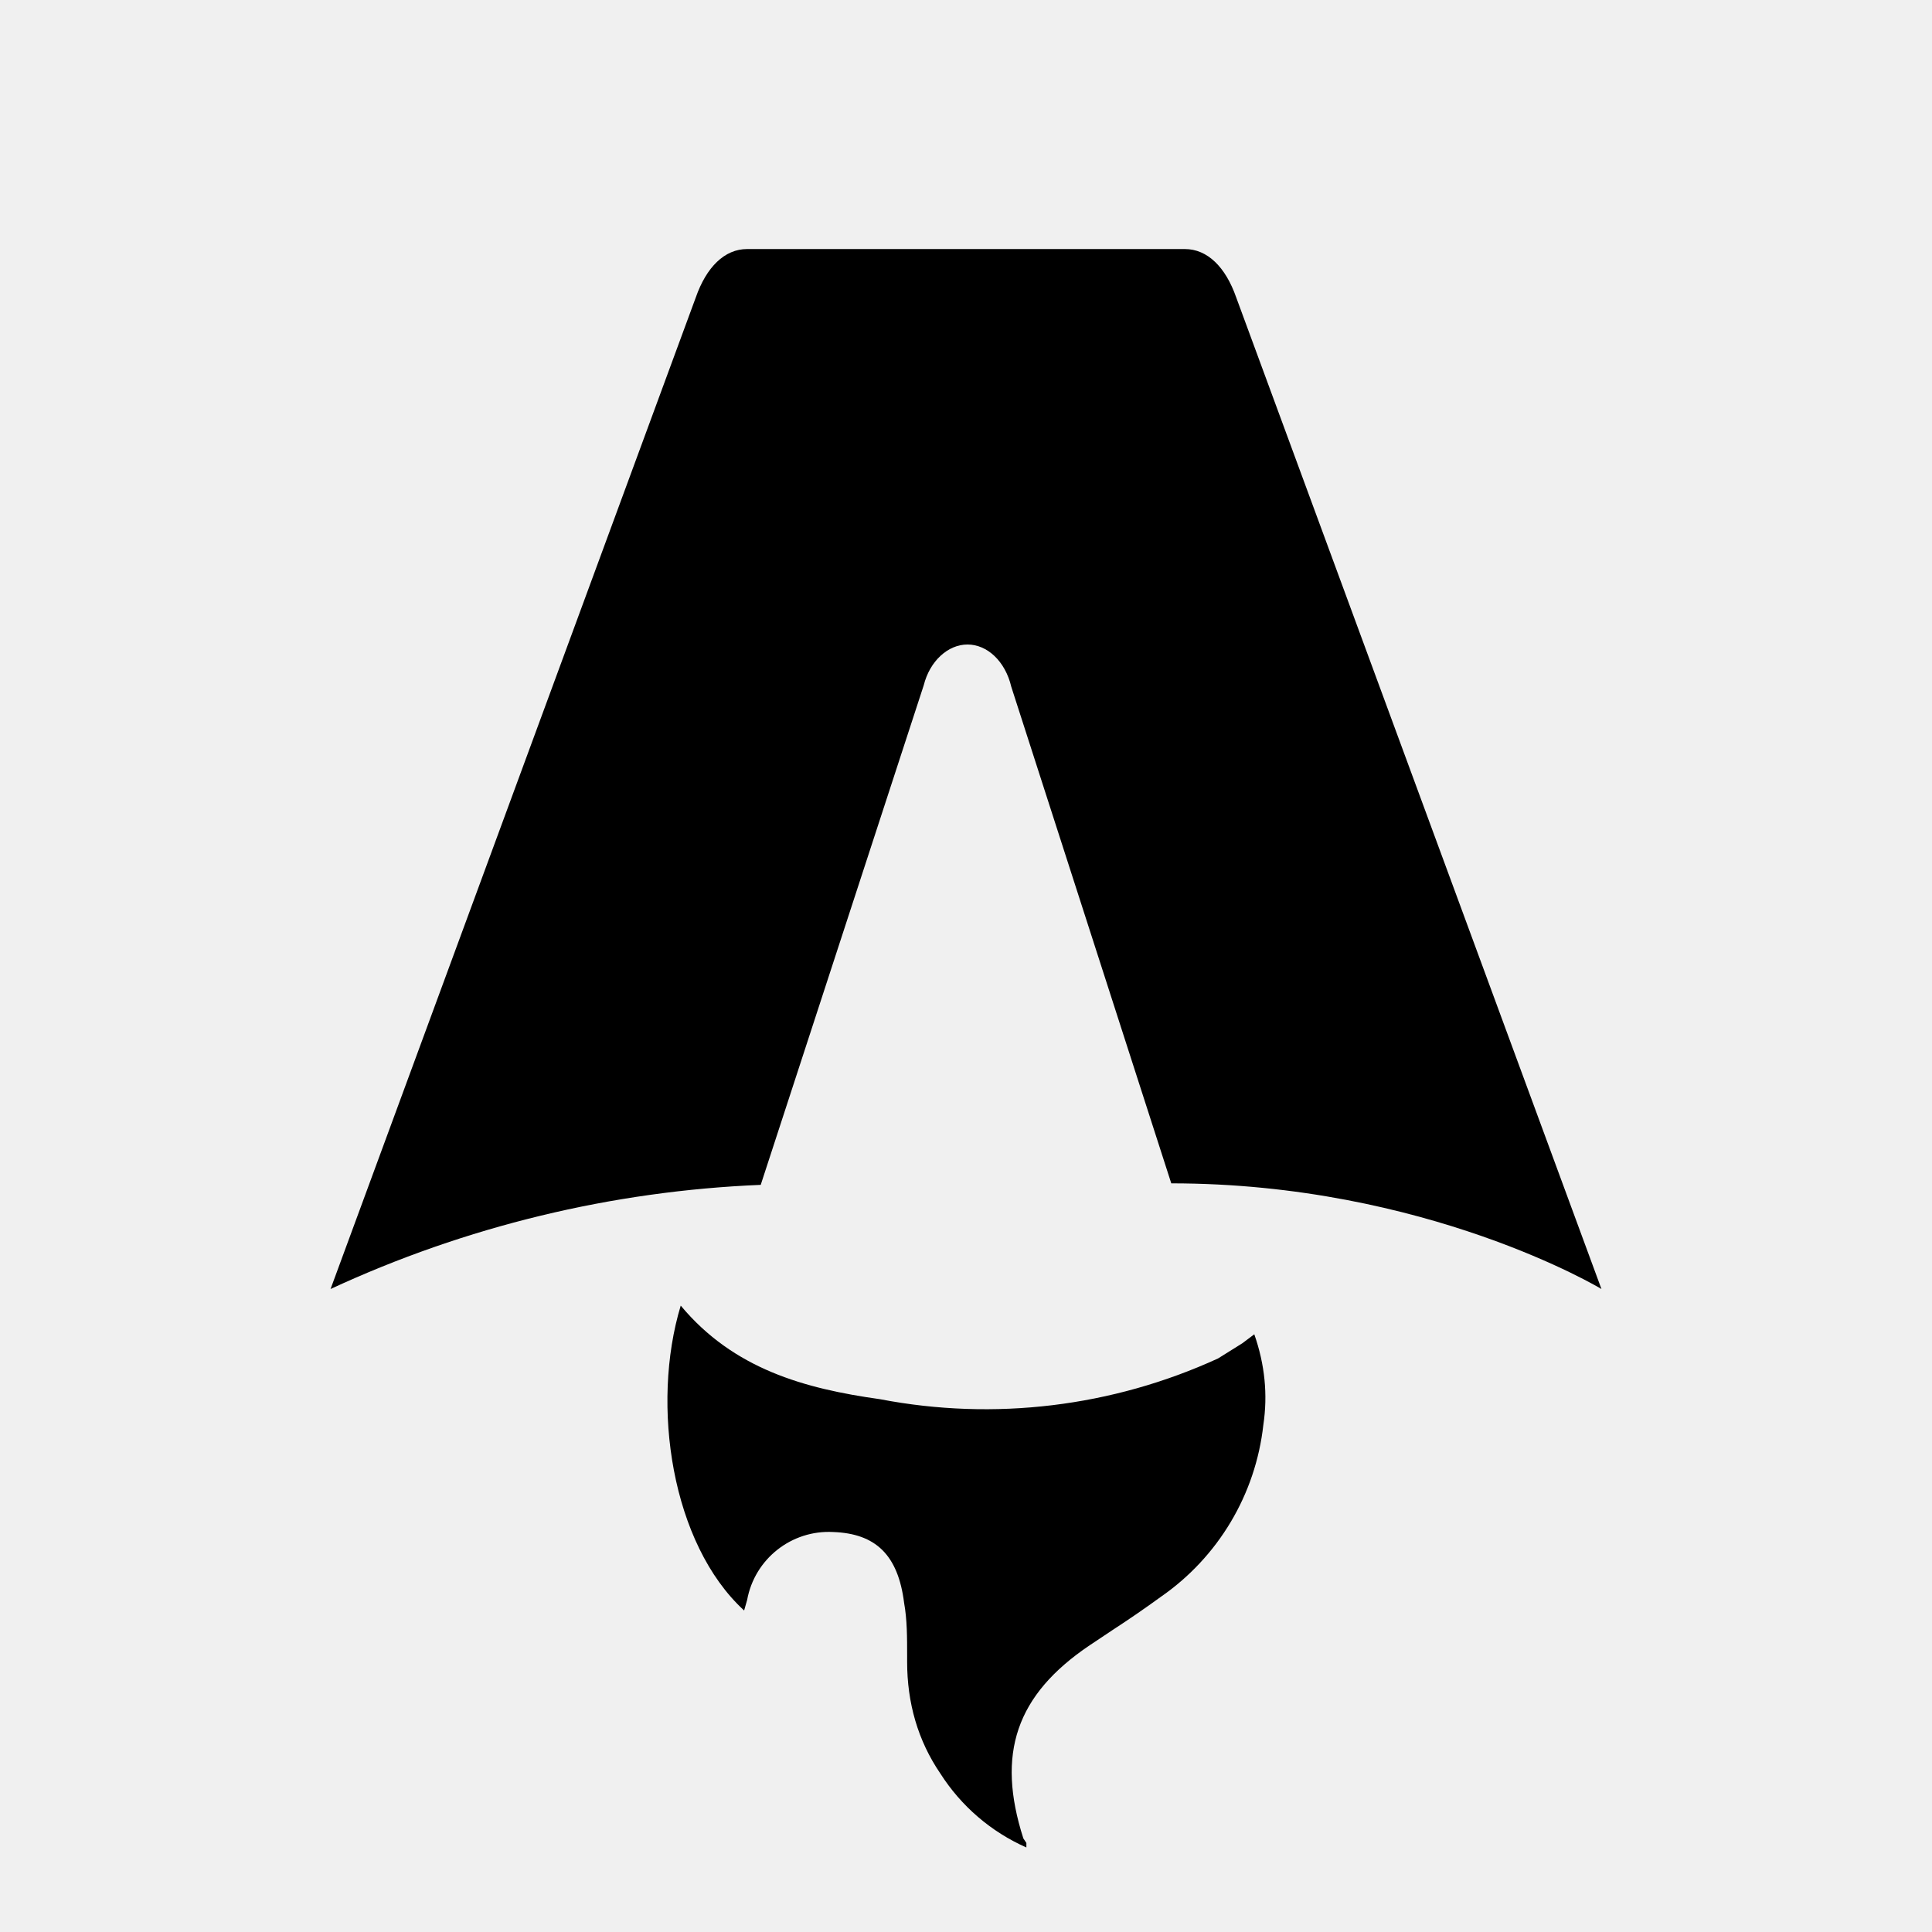
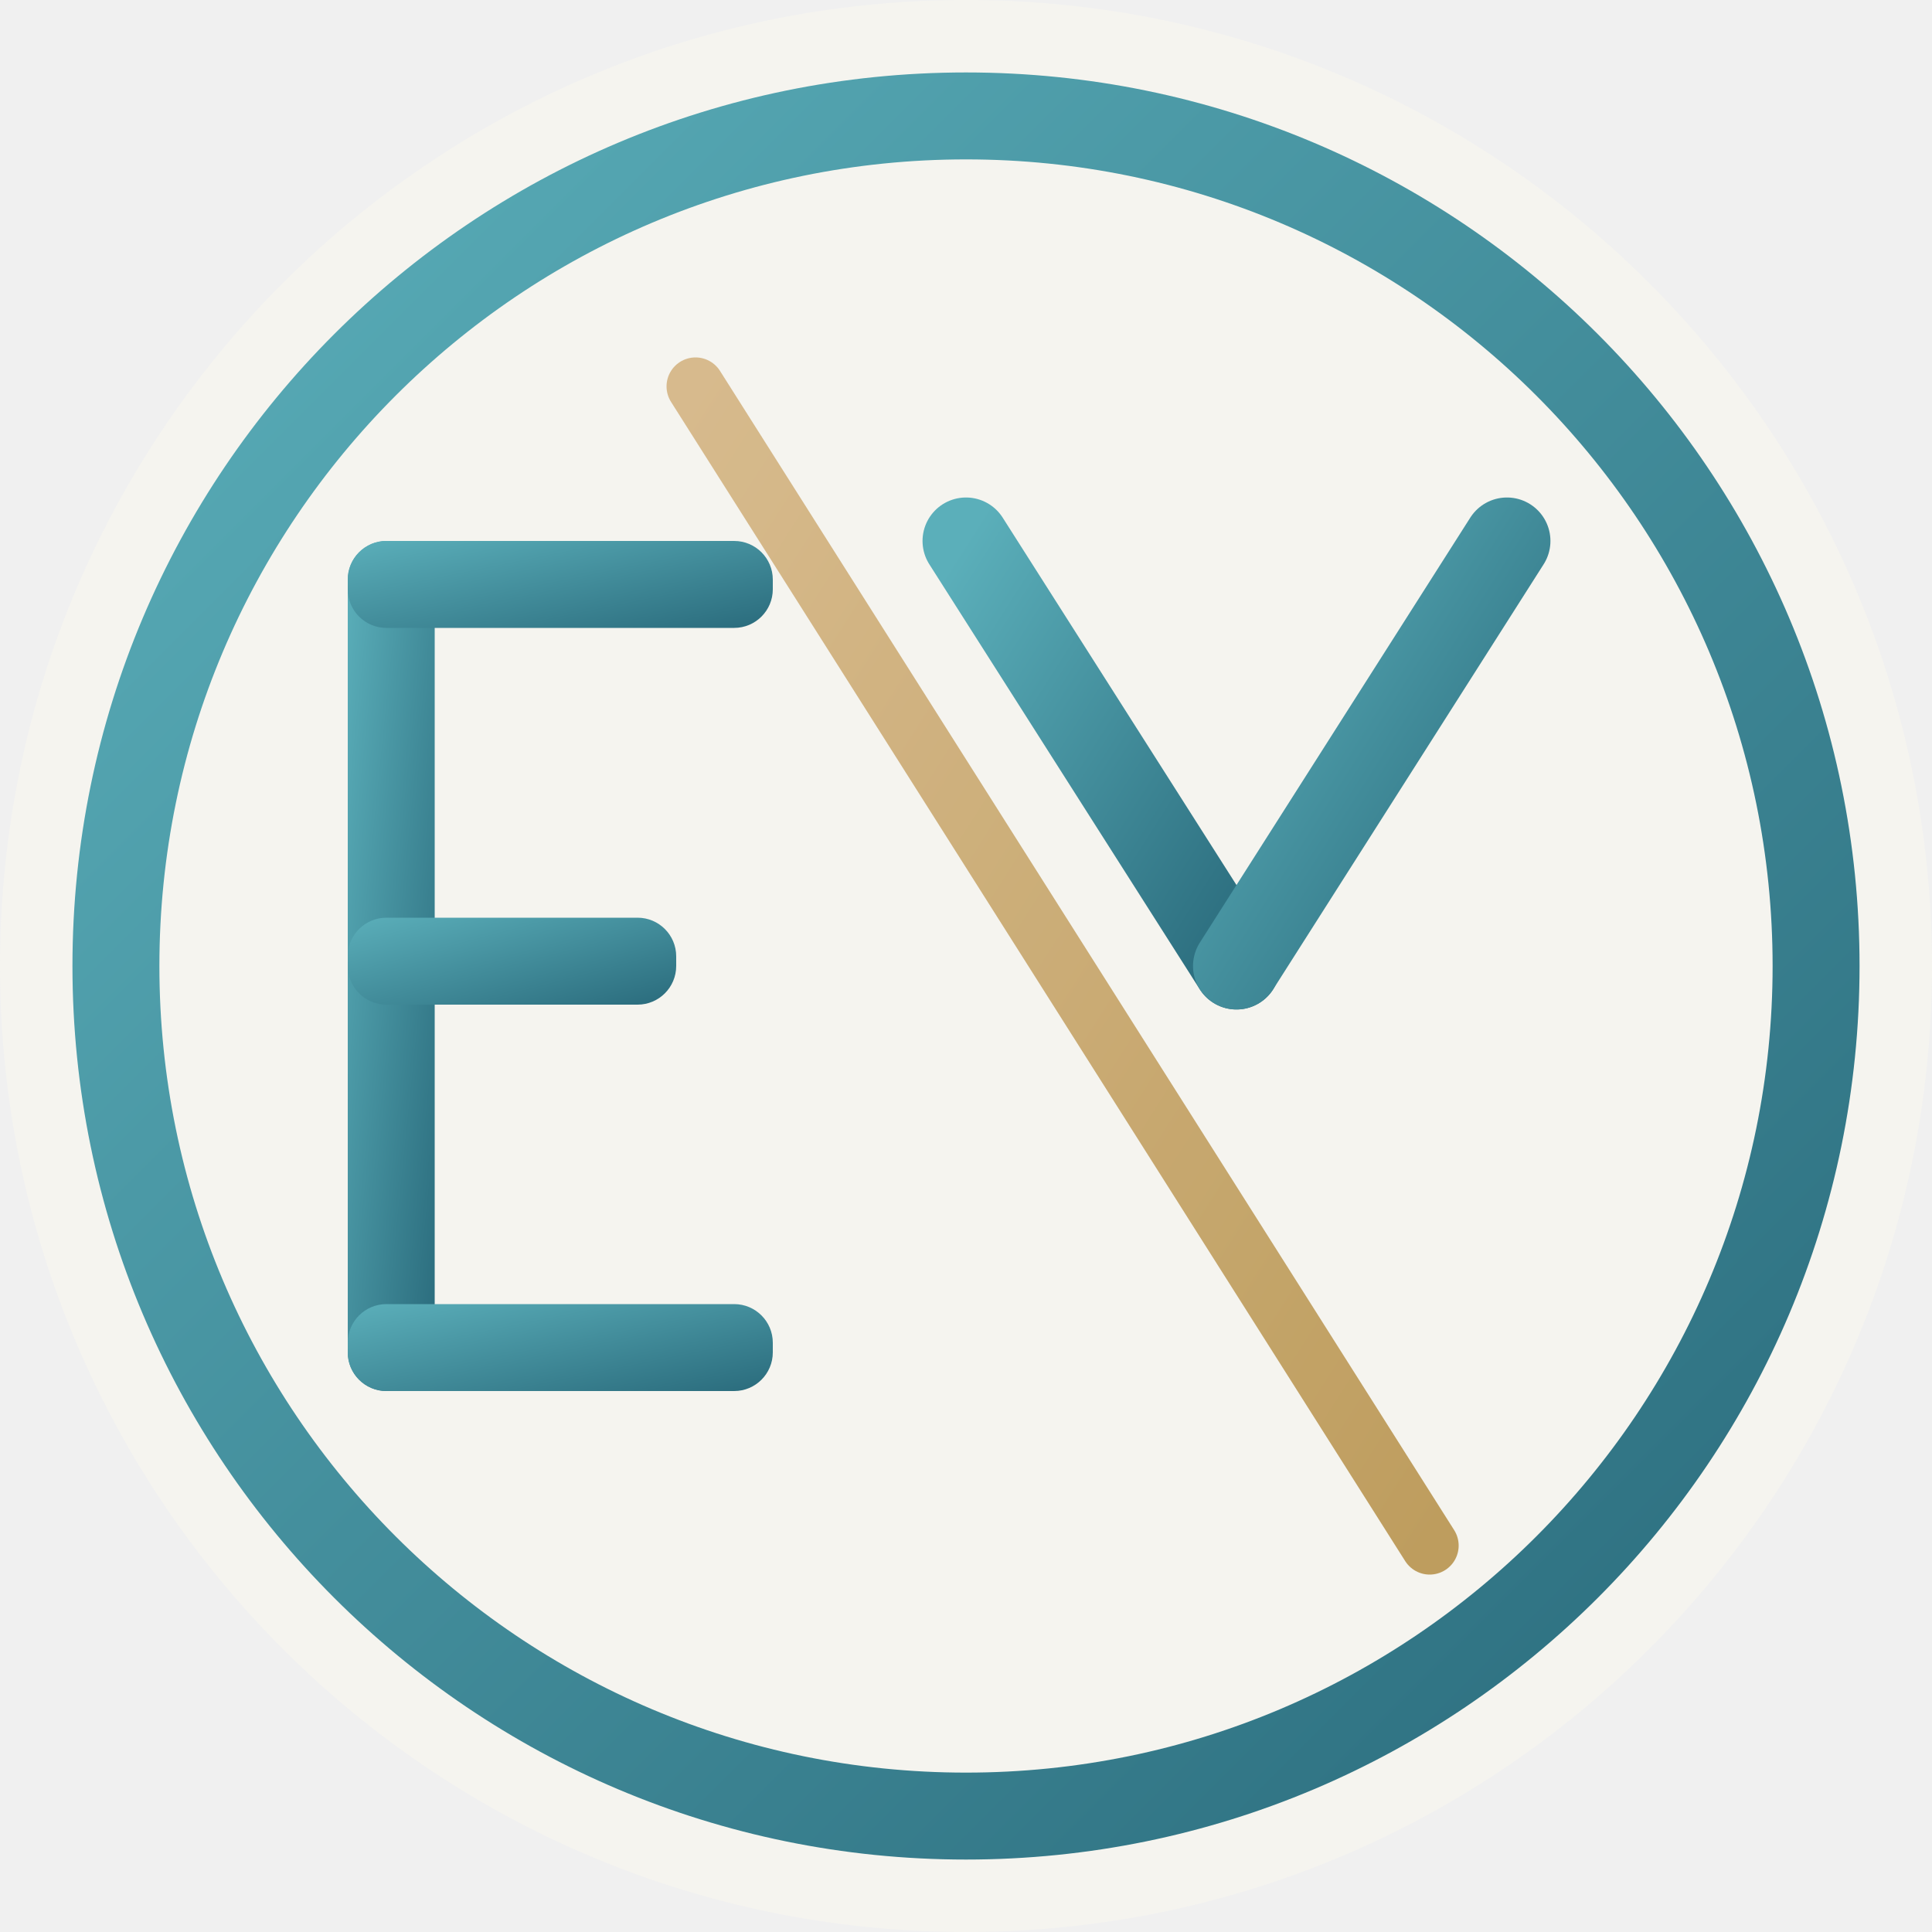
- <svg xmlns="http://www.w3.org/2000/svg" fill="none" viewBox="0 0 128 128">
-   <path d="M50.4 78.5a75.1 75.1 0 0 0-28.5 6.9l24.2-65.7c.7-2 1.9-3.2 3.4-3.2h29c1.5 0 2.7 1.2 3.4 3.2l24.2 65.7s-11.6-7-28.5-7L67 45.5c-.4-1.7-1.6-2.8-2.9-2.8-1.3 0-2.5 1.1-2.9 2.7L50.4 78.5Zm-1.1 28.2Zm-4.2-20.2c-2 6.6-.6 15.8 4.2 20.2a17.5 17.5 0 0 1 .2-.7 5.5 5.5 0 0 1 5.7-4.5c2.8.1 4.3 1.5 4.7 4.7.2 1.1.2 2.3.2 3.5v.4c0 2.7.7 5.2 2.2 7.4a13 13 0 0 0 5.7 4.9v-.3l-.2-.3c-1.8-5.6-.5-9.5 4.4-12.8l1.5-1a73 73 0 0 0 3.2-2.2 16 16 0 0 0 6.8-11.4c.3-2 .1-4-.6-6l-.8.6-1.6 1a37 37 0 0 1-22.4 2.7c-5-.7-9.7-2-13.2-6.2Z" />
-   <style>
-         path { fill: #000; }
-         @media (prefers-color-scheme: dark) {
-             path { fill: #FFF; }
-         }
-     </style>
+ <svg xmlns="http://www.w3.org/2000/svg" viewBox="0 0 100 100">
+   <defs>
+     <linearGradient id="teal" x1="0" y1="0" x2="1" y2="1">
+       <stop offset="0%" stop-color="#5BAFBA" />
+       <stop offset="100%" stop-color="#2A6B7C" />
+     </linearGradient>
+     <linearGradient id="gold" x1="0" y1="0" x2="1" y2="1">
+       <stop offset="0%" stop-color="#D4B483" />
+       <stop offset="100%" stop-color="#B8944F" />
+     </linearGradient>
+   </defs>
+   <circle cx="50" cy="50" r="50" fill="#F5F4EF" />
+   <circle cx="50" cy="50" r="44" fill="none" stroke="url(#teal)" stroke-width="4.5" />
+   <rect x="18" y="28" width="4.5" height="44" rx="2" fill="url(#teal)" />
+   <rect x="18" y="28" width="22" height="4.5" rx="2" fill="url(#teal)" />
+   <rect x="18" y="47.5" width="17" height="4.5" rx="2" fill="url(#teal)" />
+   <rect x="18" y="67.5" width="22" height="4.5" rx="2" fill="url(#teal)" />
+   <line x1="50" y1="28" x2="64" y2="50" stroke="url(#teal)" stroke-width="4.5" stroke-linecap="round" />
+   <line x1="78" y1="28" x2="64" y2="50" stroke="url(#teal)" stroke-width="4.5" stroke-linecap="round" />
+   <line x1="64" y1="50" x2="64" y2="72" stroke="url(#teal)" stroke-width="4.5" stroke-linecap="round" />
+   <line x1="36" y1="20" x2="74" y2="80" stroke="url(#gold)" stroke-width="3" stroke-linecap="round" opacity="0.9" />
</svg>
